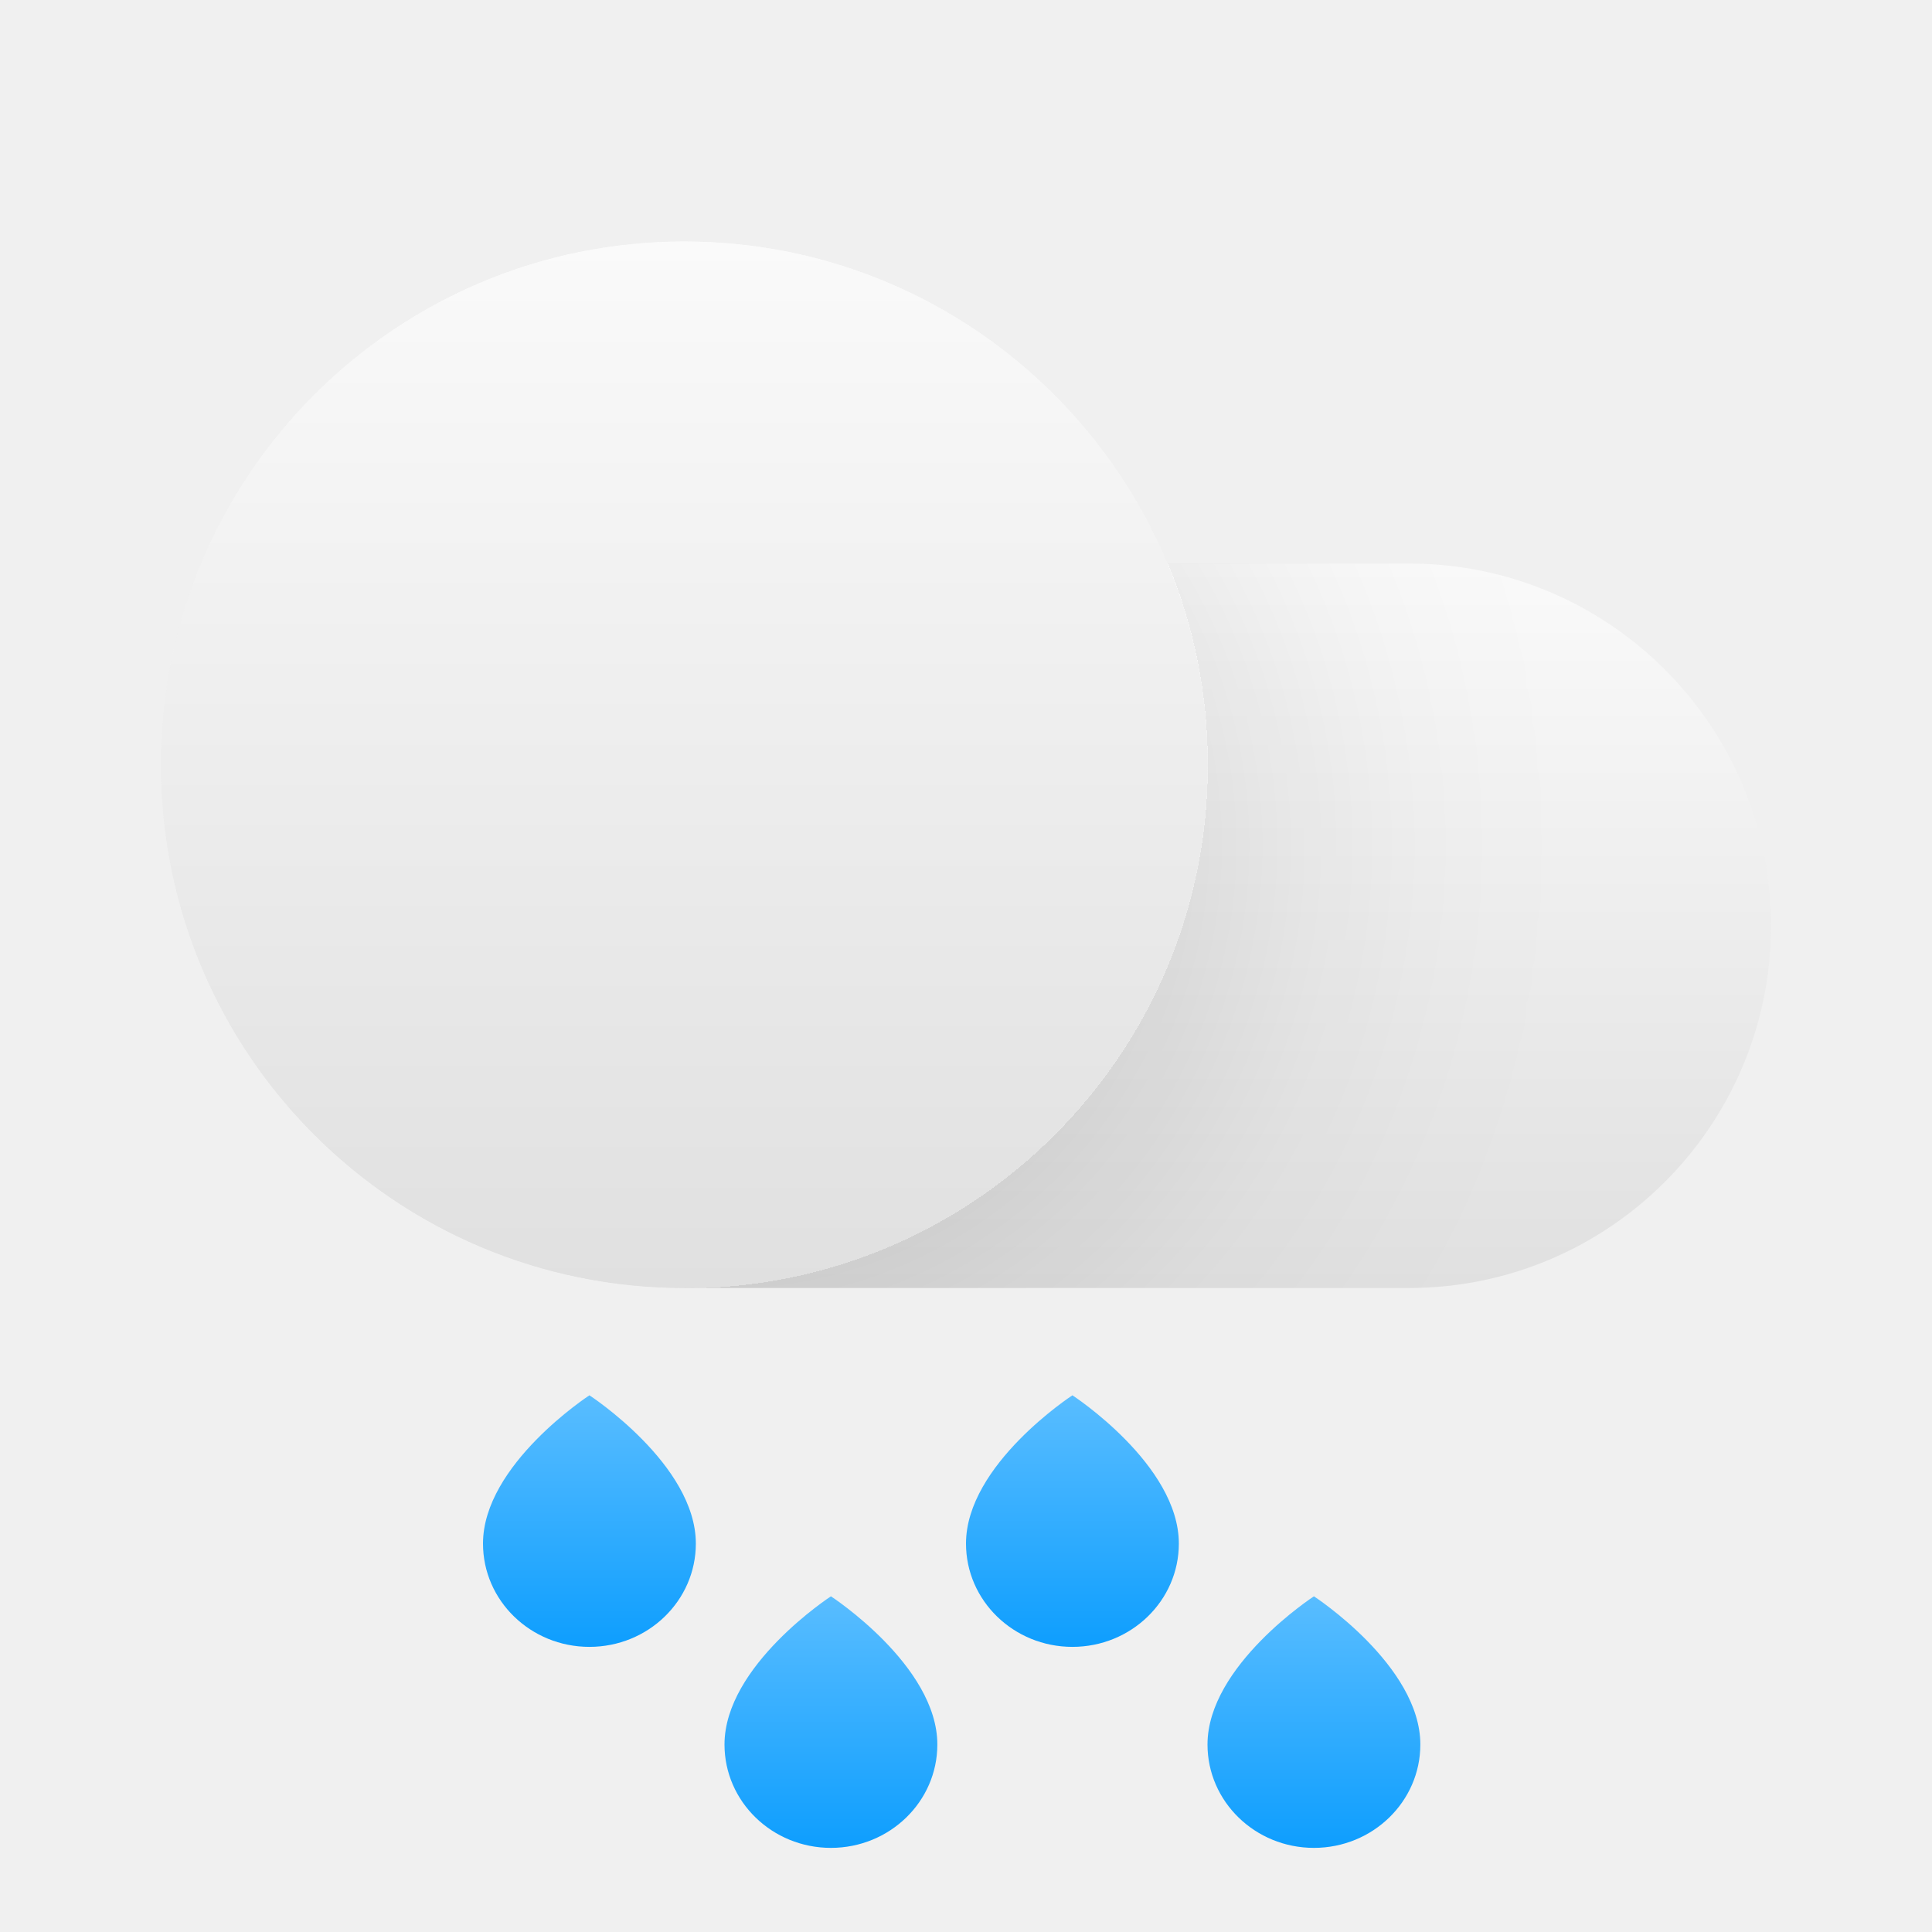
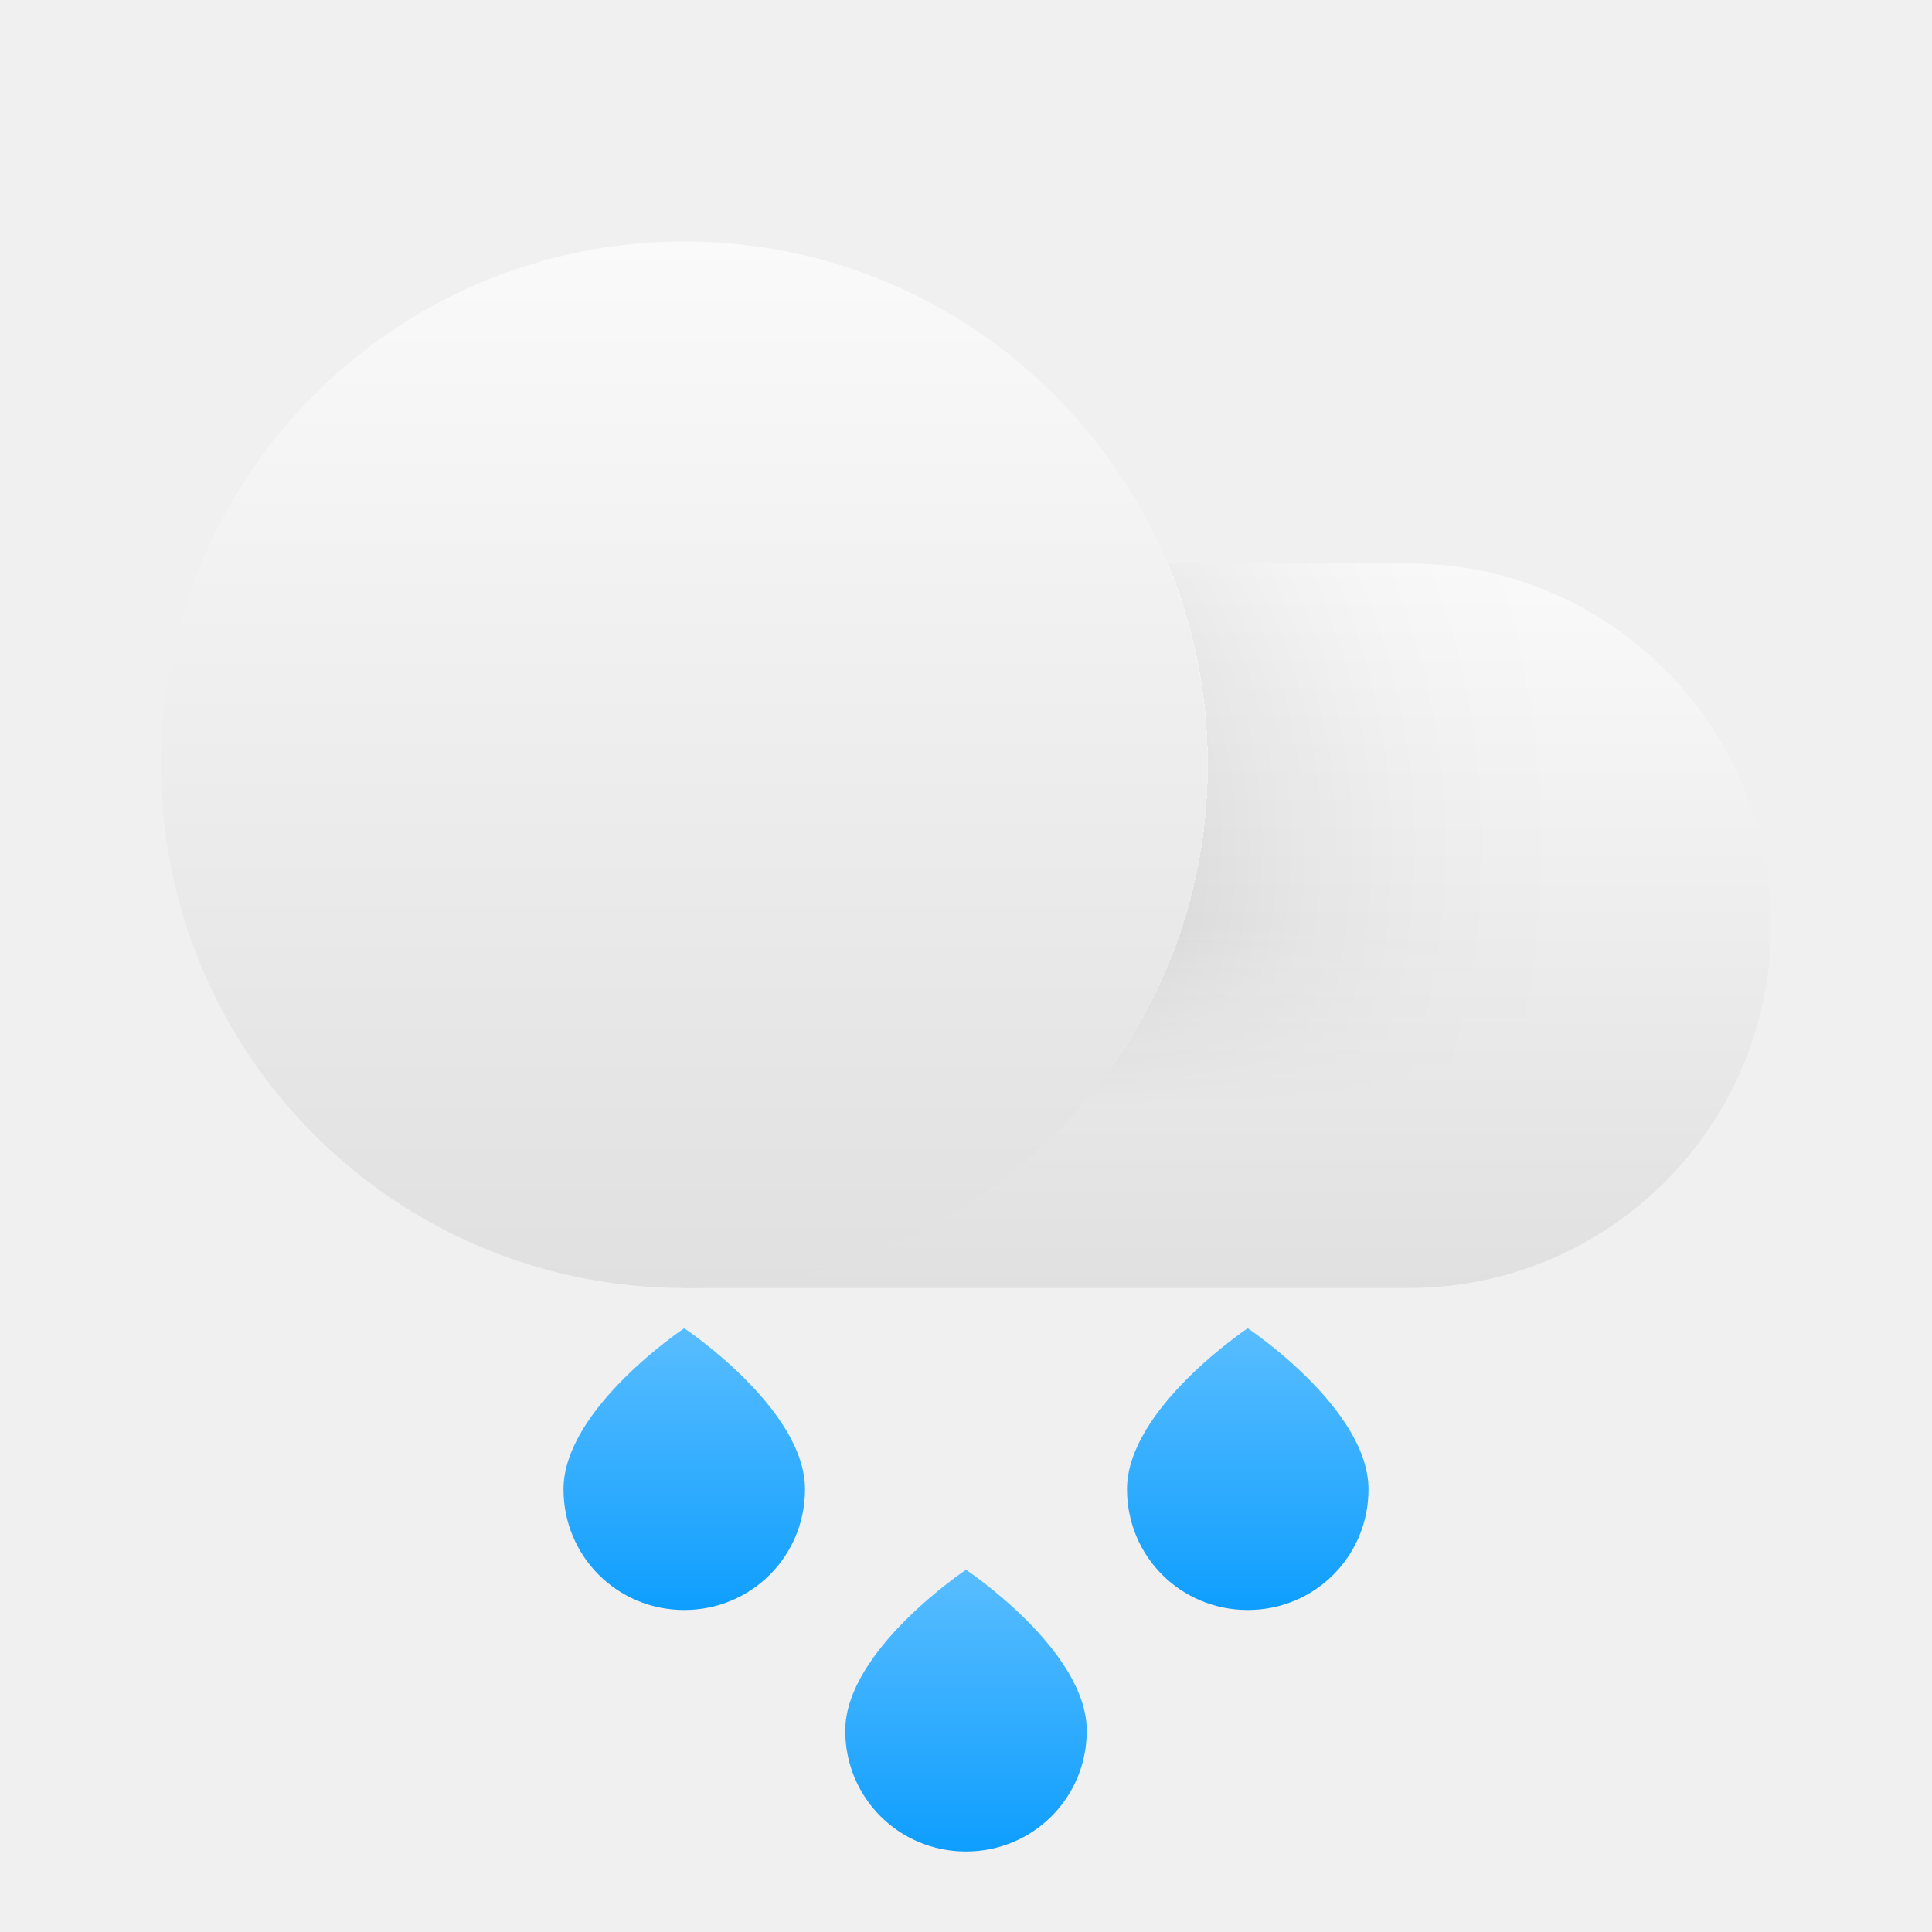
<svg xmlns="http://www.w3.org/2000/svg" width="24" height="24" viewBox="0 0 24 24" fill="none">
-   <path d="M8.5 7H17.5C19.985 7 22 9.015 22 11.5C22 13.985 19.985 16 17.5 16H8.5V7Z" fill="url(#paint0_linear_404_486)" />
-   <circle cx="8.5" cy="9.5" r="6.5" fill="url(#paint1_linear_404_486)" />
-   <mask id="mask0_404_486" style="mask-type:alpha" maskUnits="userSpaceOnUse" x="2" y="3" width="20" height="13">
-     <path fill-rule="evenodd" clip-rule="evenodd" d="M14.502 7C13.522 4.651 11.204 3 8.5 3C4.91 3 2 5.91 2 9.5C2 13.09 4.91 16 8.5 16H17.5C19.985 16 22 13.985 22 11.5C22 9.015 19.985 7 17.5 7H14.502Z" fill="white" />
-     <path fill-rule="evenodd" clip-rule="evenodd" d="M14.502 7C13.522 4.651 11.204 3 8.5 3C4.91 3 2 5.91 2 9.5C2 13.09 4.91 16 8.5 16H17.5C19.985 16 22 13.985 22 11.5C22 9.015 19.985 7 17.5 7H14.502Z" fill="url(#paint2_linear_404_486)" />
+   <path d="M8.5 7H17.5C19.985 7 22 9.015 22 11.5C22 13.985 19.985 16 17.5 16H8.5V7Z" fill="url(#paint0_linear_375_242)" />
+   <circle cx="8.5" cy="9.5" r="6.5" fill="url(#paint1_linear_375_242)" />
+   <mask id="mask0_375_242" style="mask-type:alpha" maskUnits="userSpaceOnUse" x="8" y="7" width="14" height="9">
+     <path fill-rule="evenodd" clip-rule="evenodd" d="M8.5 16C12.09 16 15 13.09 15 9.5C15 8.614 14.823 7.77 14.502 7H17.5C19.985 7 22 9.015 22 11.5C22 13.985 19.985 16 17.5 16H8.5Z" fill="url(#paint2_linear_375_242)" />
  </mask>
-   <g mask="url(#mask0_404_486)">
-     <g filter="url(#filter0_d_404_486)">
-       <circle cx="8.5" cy="9.5" r="6.5" fill="url(#paint3_linear_404_486)" />
+   <g mask="url(#mask0_375_242)">
+     <g filter="url(#filter0_d_375_242)">
+       <circle cx="8.5" cy="9.5" r="6.5" fill="url(#paint3_linear_375_242)" />
    </g>
  </g>
-   <path d="M8.644 19.175C8.644 19.884 8.052 20.458 7.322 20.458C6.592 20.458 6 19.884 6 19.175C6 18.193 7.322 17.333 7.322 17.333C7.322 17.333 8.644 18.193 8.644 19.175Z" fill="url(#paint4_linear_404_486)" />
-   <path d="M11.644 21.671C11.644 22.38 11.052 22.955 10.322 22.955C9.592 22.955 9 22.38 9 21.671C9 20.69 10.322 19.83 10.322 19.83C10.322 19.83 11.644 20.69 11.644 21.671Z" fill="url(#paint5_linear_404_486)" />
-   <path d="M14.644 19.175C14.644 19.884 14.052 20.458 13.322 20.458C12.592 20.458 12 19.884 12 19.175C12 18.193 13.322 17.333 13.322 17.333C13.322 17.333 14.644 18.193 14.644 19.175Z" fill="url(#paint6_linear_404_486)" />
-   <path d="M17.644 21.671C17.644 22.38 17.052 22.955 16.322 22.955C15.592 22.955 15 22.38 15 21.671C15 20.69 16.322 19.83 16.322 19.83C16.322 19.83 17.644 20.69 17.644 21.671Z" fill="url(#paint7_linear_404_486)" />
+   <path d="M10 18.5C10 19.333 9.333 20 8.5 20C7.667 20 7 19.333 7 18.5C7 17.5 8.5 16.5 8.5 16.5C8.5 16.5 10 17.5 10 18.5Z" fill="url(#paint4_linear_375_242)" />
+   <path d="M13.5 21.5C13.5 22.333 12.833 23 12 23C11.167 23 10.5 22.333 10.5 21.5C10.5 20.5 12 19.5 12 19.5C12 19.5 13.5 20.5 13.5 21.5Z" fill="url(#paint5_linear_375_242)" />
+   <path d="M17 18.5C17 19.333 16.333 20 15.5 20C14.667 20 14 19.333 14 18.5C14 17.5 15.5 16.5 15.5 16.5C15.5 16.5 17 17.5 17 18.5Z" fill="url(#paint6_linear_375_242)" />
  <defs>
-     <filter id="filter0_d_404_486" x="-1.5" y="0" width="21" height="21" filterUnits="userSpaceOnUse" color-interpolation-filters="sRGB">
+     <filter id="filter0_d_375_242" x="-1.5" y="0" width="21" height="21" filterUnits="userSpaceOnUse" color-interpolation-filters="sRGB">
      <feFlood flood-opacity="0" result="BackgroundImageFix" />
      <feColorMatrix in="SourceAlpha" type="matrix" values="0 0 0 0 0 0 0 0 0 0 0 0 0 0 0 0 0 0 127 0" result="hardAlpha" />
      <feOffset dx="0.5" dy="1" />
      <feGaussianBlur stdDeviation="2" />
      <feComposite in2="hardAlpha" operator="out" />
      <feColorMatrix type="matrix" values="0 0 0 0 0 0 0 0 0 0 0 0 0 0 0 0 0 0 0.12 0" />
-       <feBlend mode="multiply" in2="BackgroundImageFix" result="effect1_dropShadow_404_486" />
-       <feBlend mode="normal" in="SourceGraphic" in2="effect1_dropShadow_404_486" result="shape" />
+       <feBlend mode="multiply" in2="BackgroundImageFix" result="effect1_dropShadow_375_242" />
+       <feBlend mode="normal" in="SourceGraphic" in2="effect1_dropShadow_375_242" result="shape" />
    </filter>
-     <linearGradient id="paint0_linear_404_486" x1="15.25" y1="7" x2="15.25" y2="16" gradientUnits="userSpaceOnUse">
+     <linearGradient id="paint0_linear_375_242" x1="15.25" y1="7" x2="15.25" y2="16" gradientUnits="userSpaceOnUse">
      <stop stop-color="#FAFAFA" />
      <stop offset="1" stop-color="#E0E0E0" />
    </linearGradient>
-     <linearGradient id="paint1_linear_404_486" x1="8.5" y1="3" x2="8.5" y2="16" gradientUnits="userSpaceOnUse">
+     <linearGradient id="paint1_linear_375_242" x1="8.5" y1="3" x2="8.5" y2="16" gradientUnits="userSpaceOnUse">
      <stop stop-color="#FAFAFA" />
      <stop offset="1" stop-color="#E0E0E0" />
    </linearGradient>
-     <linearGradient id="paint2_linear_404_486" x1="12" y1="10" x2="12" y2="16" gradientUnits="userSpaceOnUse">
-       <stop stop-color="white" />
-       <stop offset="1" stop-color="white" stop-opacity="0" />
+     <linearGradient id="paint2_linear_375_242" x1="15.25" y1="7" x2="15.25" y2="16" gradientUnits="userSpaceOnUse">
+       <stop offset="0.5" stop-color="white" />
+       <stop offset="0.752" stop-color="white" stop-opacity="0" />
    </linearGradient>
-     <linearGradient id="paint3_linear_404_486" x1="8.5" y1="3" x2="8.5" y2="16" gradientUnits="userSpaceOnUse">
+     <linearGradient id="paint3_linear_375_242" x1="8.5" y1="3" x2="8.5" y2="16" gradientUnits="userSpaceOnUse">
      <stop stop-color="#FAFAFA" />
      <stop offset="1" stop-color="#E0E0E0" />
    </linearGradient>
-     <linearGradient id="paint4_linear_404_486" x1="7.322" y1="17.333" x2="7.322" y2="20.458" gradientUnits="userSpaceOnUse">
+     <linearGradient id="paint4_linear_375_242" x1="8.5" y1="16.5" x2="8.5" y2="20" gradientUnits="userSpaceOnUse">
      <stop stop-color="#59BDFF" />
      <stop offset="1" stop-color="#0E9EFE" />
    </linearGradient>
-     <linearGradient id="paint5_linear_404_486" x1="10.322" y1="19.83" x2="10.322" y2="22.955" gradientUnits="userSpaceOnUse">
+     <linearGradient id="paint5_linear_375_242" x1="12" y1="19.5" x2="12" y2="23" gradientUnits="userSpaceOnUse">
      <stop stop-color="#59BDFF" />
      <stop offset="1" stop-color="#0E9EFE" />
    </linearGradient>
-     <linearGradient id="paint6_linear_404_486" x1="13.322" y1="17.333" x2="13.322" y2="20.458" gradientUnits="userSpaceOnUse">
-       <stop stop-color="#59BDFF" />
-       <stop offset="1" stop-color="#0E9EFE" />
-     </linearGradient>
-     <linearGradient id="paint7_linear_404_486" x1="16.322" y1="19.83" x2="16.322" y2="22.955" gradientUnits="userSpaceOnUse">
+     <linearGradient id="paint6_linear_375_242" x1="15.5" y1="16.5" x2="15.5" y2="20" gradientUnits="userSpaceOnUse">
      <stop stop-color="#59BDFF" />
      <stop offset="1" stop-color="#0E9EFE" />
    </linearGradient>
  </defs>
</svg>
